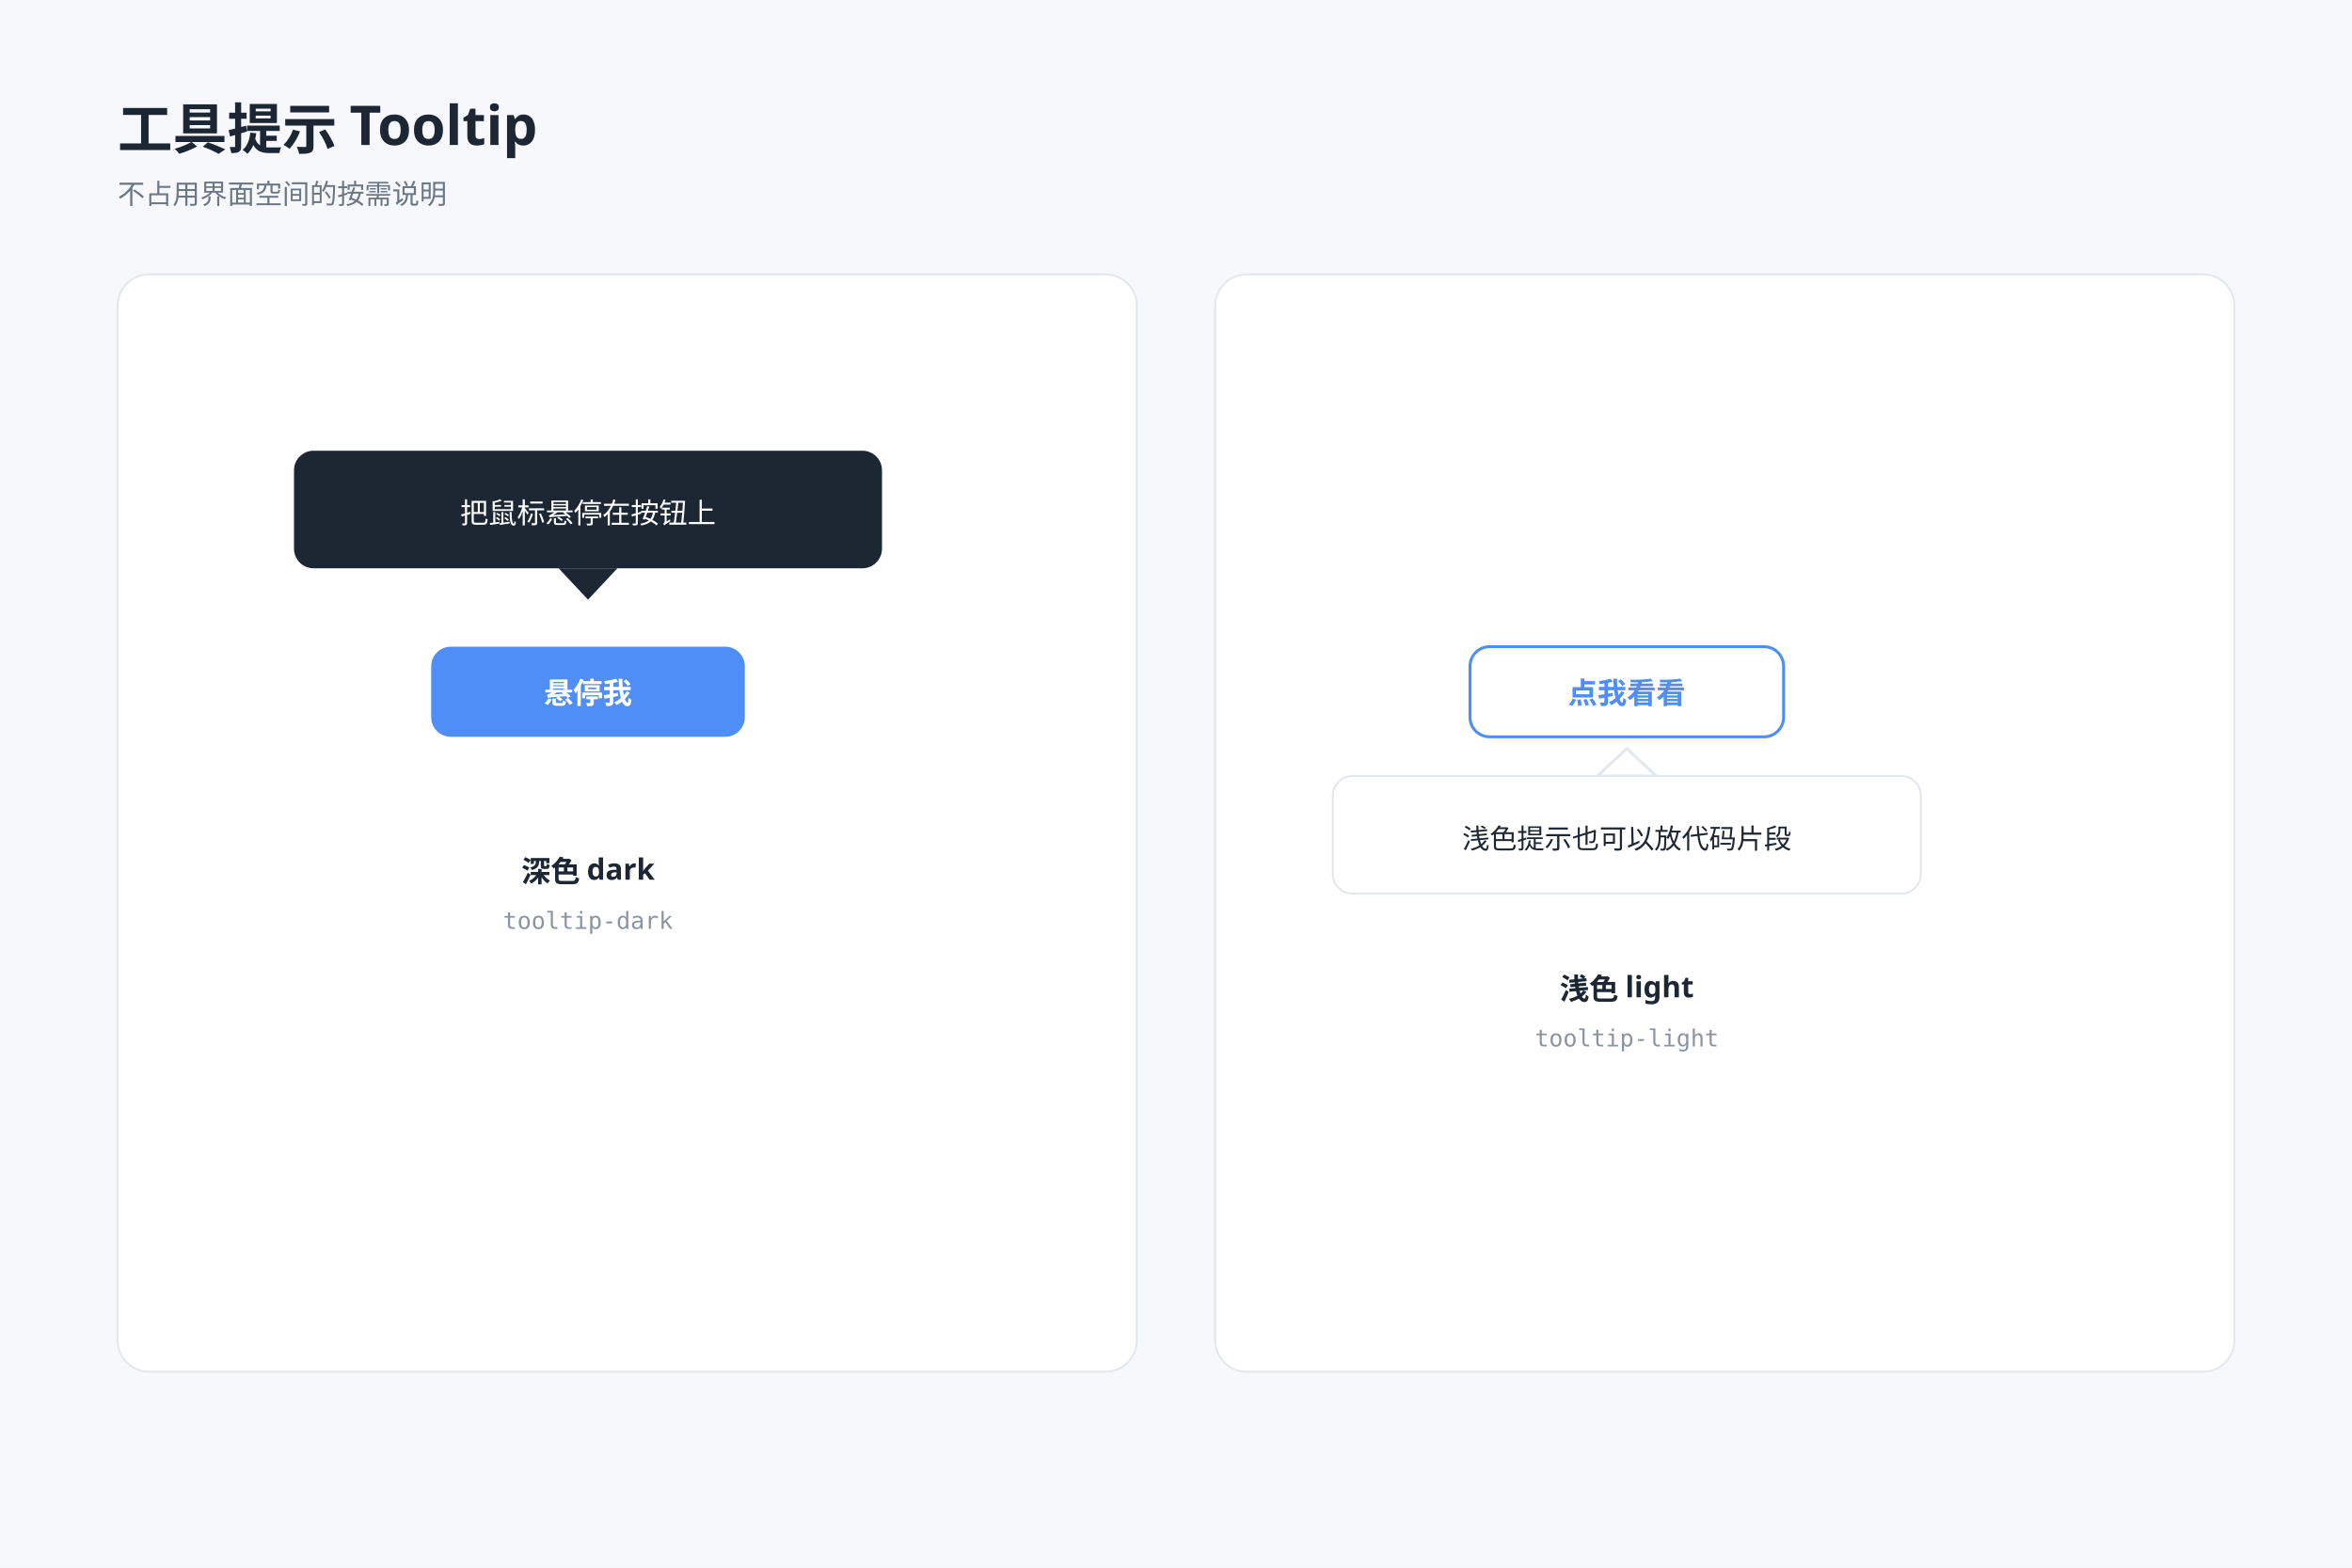
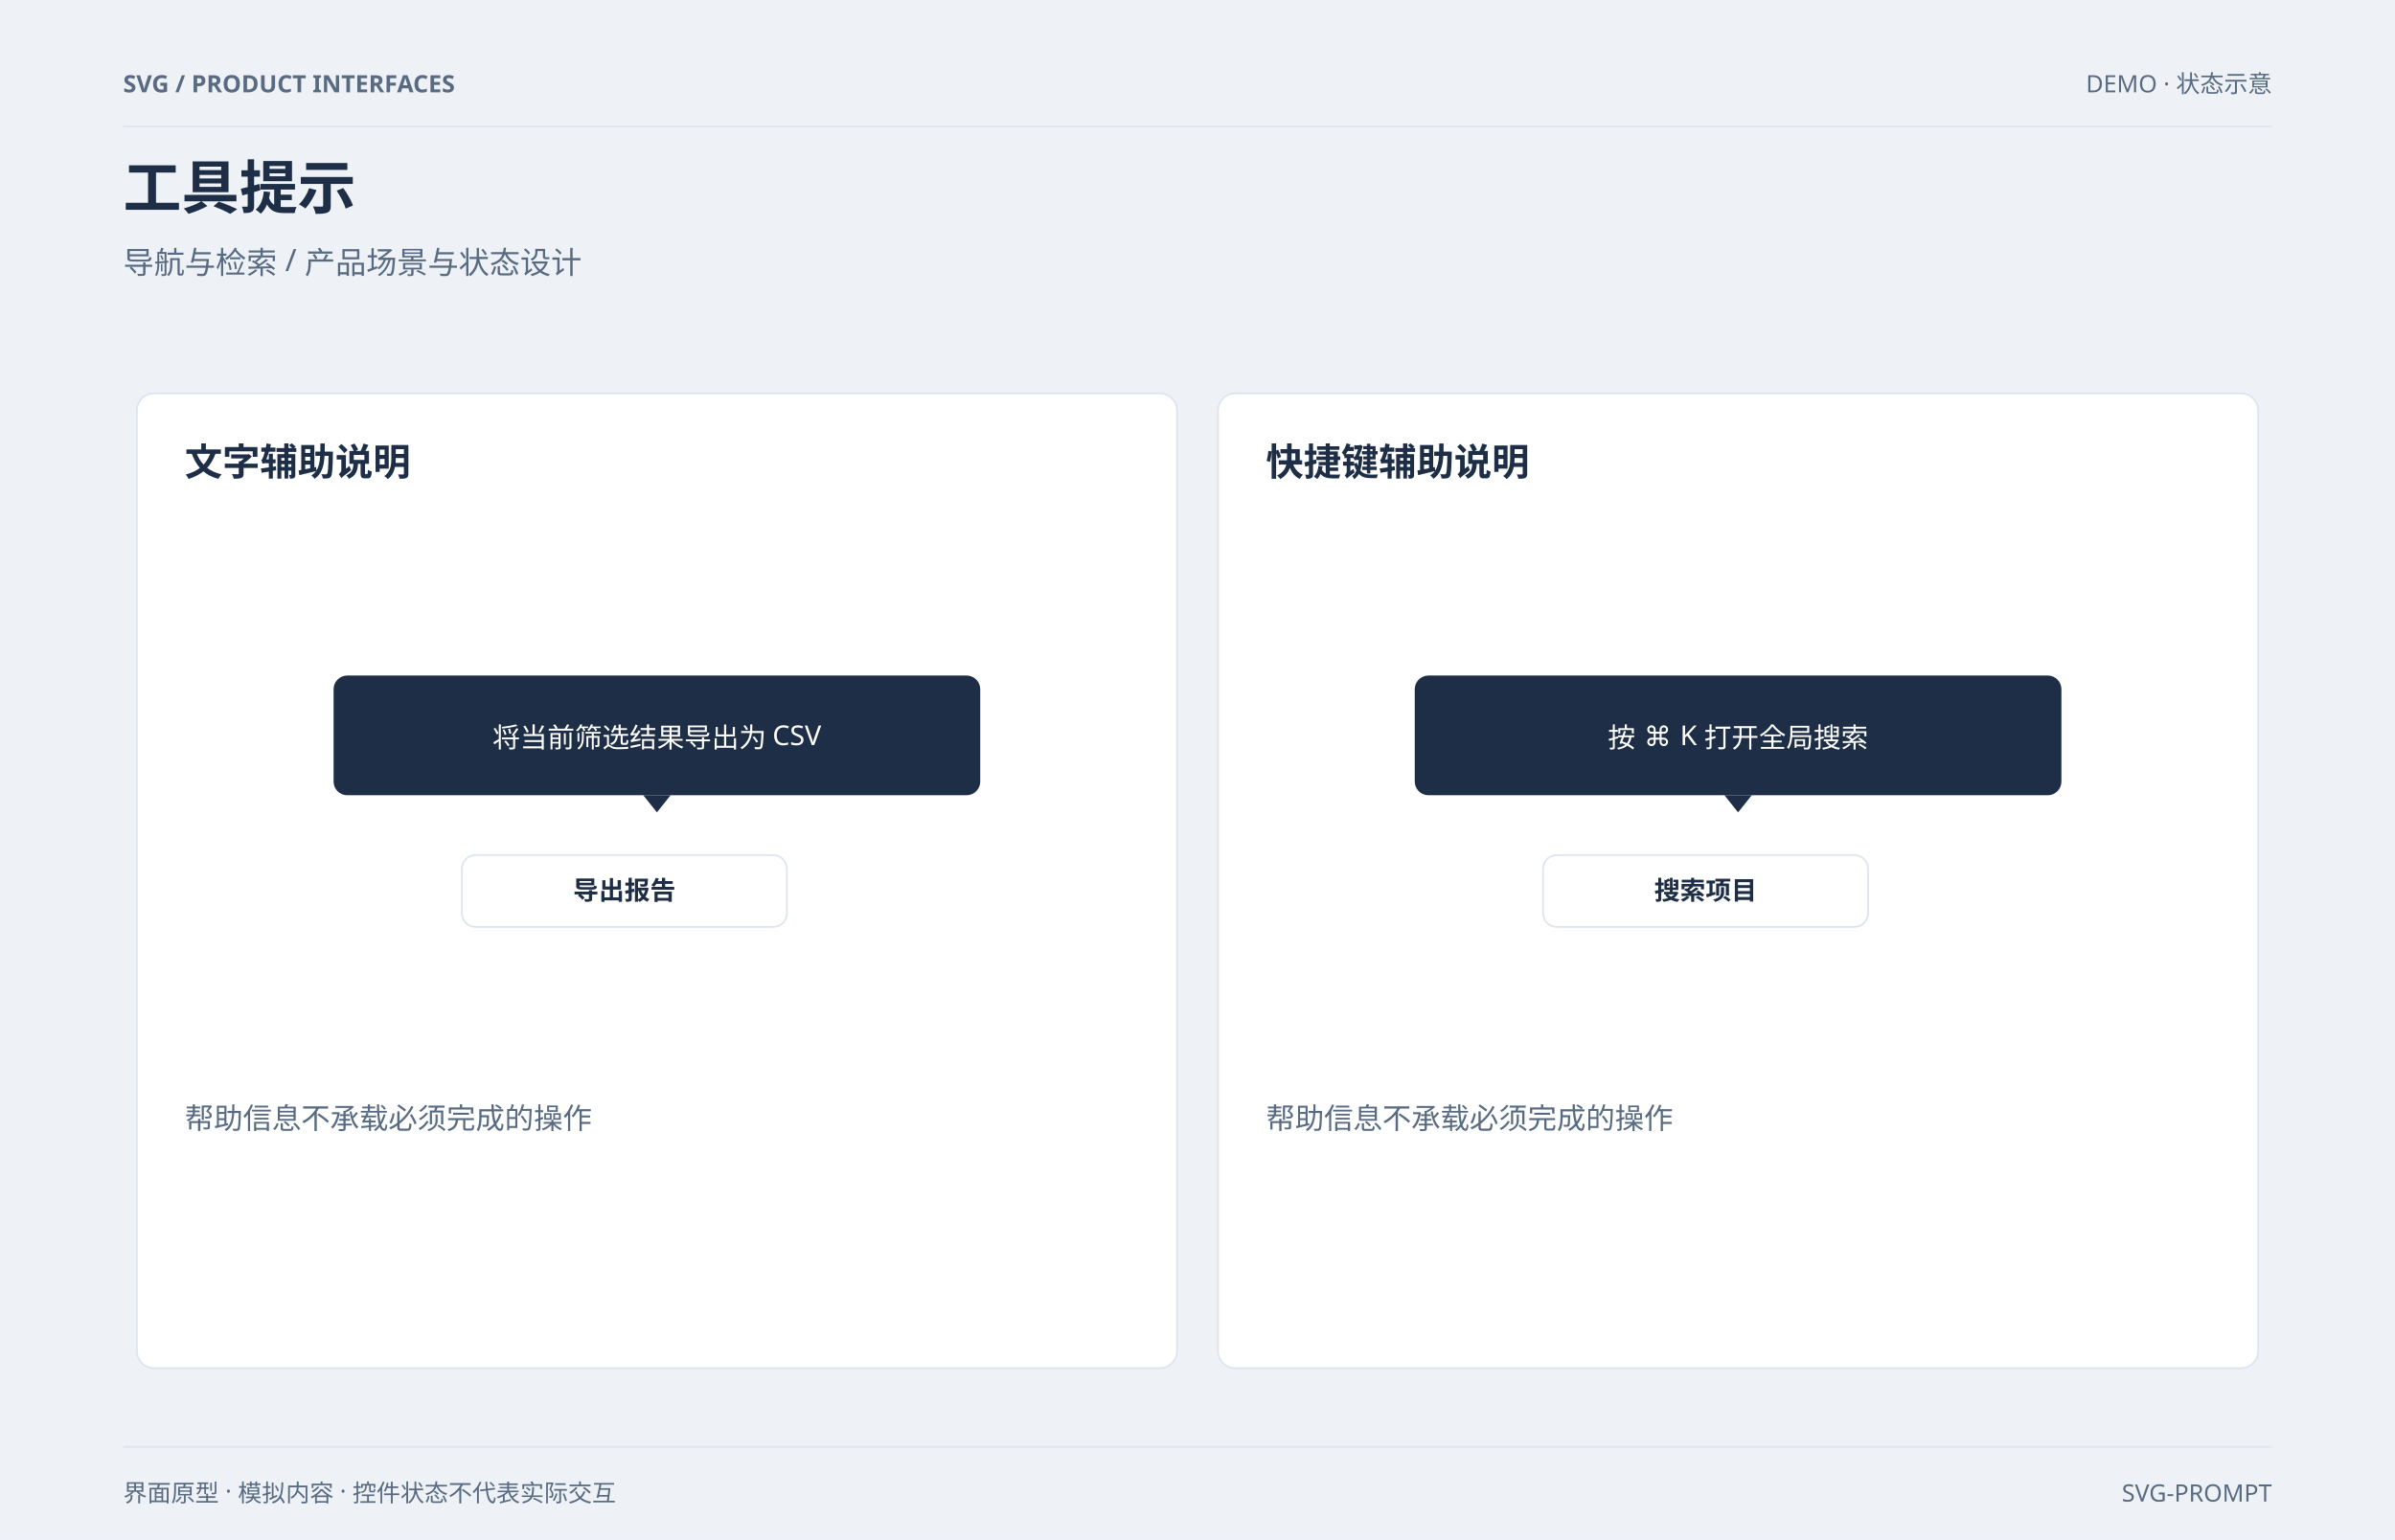
- <svg xmlns="http://www.w3.org/2000/svg" width="1200" height="800" viewBox="0 0 1200 800" font-family="PingFang SC, Hiragino Sans GB, Microsoft YaHei, sans-serif">
-   <rect width="1200" height="800" fill="#f6f8fb" />
-   <text x="60" y="76" font-size="28" font-weight="700" fill="#1c2733">工具提示 Tooltip</text>
-   <text x="60" y="104" font-size="14" fill="#6b7785">不占用界面空间的按需说明</text>
-   <g>
-     <rect x="60" y="140" width="520" height="560" rx="16" fill="#ffffff" stroke="#e3e8ef" />
-     <rect x="150" y="230" width="300" height="60" rx="10" fill="#1c2733" />
-     <text x="300" y="267" font-size="14.5" fill="#fff" text-anchor="middle">把鼠标悬停在按钮上</text>
-     <path d="M 285 290 L 300 306 L 315 290 Z" fill="#1c2733" />
-     <rect x="220" y="330" width="160" height="46" rx="10" fill="#4f8ef7" />
-     <text x="300" y="359" font-size="15" fill="#fff" text-anchor="middle" font-weight="600">悬停我</text>
-     <text x="300" y="450" font-size="15" fill="#1c2733" text-anchor="middle" font-weight="600">深色 dark</text>
-     <text x="300" y="474" font-size="12" fill="#8a94a3" text-anchor="middle" font-family="SFMono-Regular, Menlo, monospace">tooltip-dark</text>
-   </g>
-   <g>
-     <rect x="620" y="140" width="520" height="560" rx="16" fill="#ffffff" stroke="#e3e8ef" />
-     <rect x="750" y="330" width="160" height="46" rx="10" fill="#fff" stroke="#4f8ef7" stroke-width="1.5" />
-     <text x="830" y="359" font-size="15" fill="#4f8ef7" text-anchor="middle" font-weight="600">点我看看</text>
-     <path d="M 815 396 L 830 382 L 845 396 Z" fill="#fff" stroke="#e3e8ef" stroke-width="1.5" />
-     <rect x="680" y="396" width="300" height="60" rx="10" fill="#fff" stroke="#e3e8ef" />
-     <text x="830" y="433" font-size="14" fill="#1c2733" text-anchor="middle">浅色提示也可以放代码片段</text>
-     <text x="830" y="510" font-size="15" fill="#1c2733" text-anchor="middle" font-weight="600">浅色 light</text>
-     <text x="830" y="534" font-size="12" fill="#8a94a3" text-anchor="middle" font-family="SFMono-Regular, Menlo, monospace">tooltip-light</text>
-   </g>
+ <svg xmlns="http://www.w3.org/2000/svg" width="1400" height="900" viewBox="0 0 1400 900" font-family="PingFang SC, Microsoft YaHei, sans-serif" role="img" aria-labelledby="title desc">
+   <rect x="0.000" y="0.000" width="1400.000" height="900.000" rx="0" fill="#eef2f7" />
+   <text x="72.000" y="54.000" font-size="14" fill="#596b82" text-anchor="start" font-weight="600">SVG / PRODUCT INTERFACES</text>
+   <text x="1328.000" y="54.000" font-size="14" fill="#596b82" text-anchor="end" font-weight="400">DEMO · 状态示意</text>
+   <line x1="72.000" y1="74.000" x2="1328.000" y2="74.000" stroke="#dce4ee" stroke-width="1" />
+   <text x="72.000" y="122.000" font-size="34" fill="#1d2e46" text-anchor="start" font-weight="700">工具提示</text>
+   <text x="72.000" y="160.000" font-size="18" fill="#596b82" text-anchor="start" font-weight="400">导航与检索 / 产品场景与状态设计</text>
+   <line x1="72.000" y1="846.000" x2="1328.000" y2="846.000" stroke="#dce4ee" stroke-width="1" />
+   <text x="72.000" y="878.000" font-size="14" fill="#596b82" text-anchor="start" font-weight="400">界面原型 · 模拟内容 · 控件状态不代表实际交互</text>
+   <text x="1328.000" y="878.000" font-size="14" fill="#596b82" text-anchor="end" font-weight="400">SVG-PROMPT</text>
+   <rect x="80.000" y="230.000" width="608.000" height="570.000" rx="10" fill="#ffffff" stroke="#dce4ee" />
+   <rect x="712.000" y="230.000" width="608.000" height="570.000" rx="10" fill="#ffffff" stroke="#dce4ee" />
+   <text x="108.000" y="278.000" font-size="22" fill="#1d2e46" text-anchor="start" font-weight="600">文字辅助说明</text>
+   <rect x="270.000" y="500.000" width="190.000" height="42.000" rx="8" fill="#ffffff" stroke="#dce4ee" data-control="button" data-state="default" />
+   <text x="365.000" y="526.000" font-size="15" fill="#1d2e46" text-anchor="middle" font-weight="600">导出报告</text>
+   <rect x="195.000" y="395.000" width="378.000" height="70.000" rx="8" fill="#1d2e46" />
+   <text x="384.000" y="437.000" font-size="16" fill="#ffffff" text-anchor="middle" font-weight="400">将当前筛选结果导出为 CSV</text>
+   <path d="M376.0 465.0 L384.0 475.0 L392.0 465.0 Z" fill="#1d2e46" />
+   <text x="108.000" y="660.000" font-size="17" fill="#596b82" text-anchor="start" font-weight="400">帮助信息不承载必须完成的操作</text>
+   <text x="740.000" y="278.000" font-size="22" fill="#1d2e46" text-anchor="start" font-weight="600">快捷键辅助说明</text>
+   <rect x="902.000" y="500.000" width="190.000" height="42.000" rx="8" fill="#ffffff" stroke="#dce4ee" data-control="button" data-state="default" />
+   <text x="997.000" y="526.000" font-size="15" fill="#1d2e46" text-anchor="middle" font-weight="600">搜索项目</text>
+   <rect x="827.000" y="395.000" width="378.000" height="70.000" rx="8" fill="#1d2e46" />
+   <text x="1016.000" y="437.000" font-size="16" fill="#ffffff" text-anchor="middle" font-weight="400">按 ⌘ K 打开全局搜索</text>
+   <path d="M1008.0 465.0 L1016.0 475.0 L1024.0 465.0 Z" fill="#1d2e46" />
+   <text x="740.000" y="660.000" font-size="17" fill="#596b82" text-anchor="start" font-weight="400">帮助信息不承载必须完成的操作</text>
</svg>
